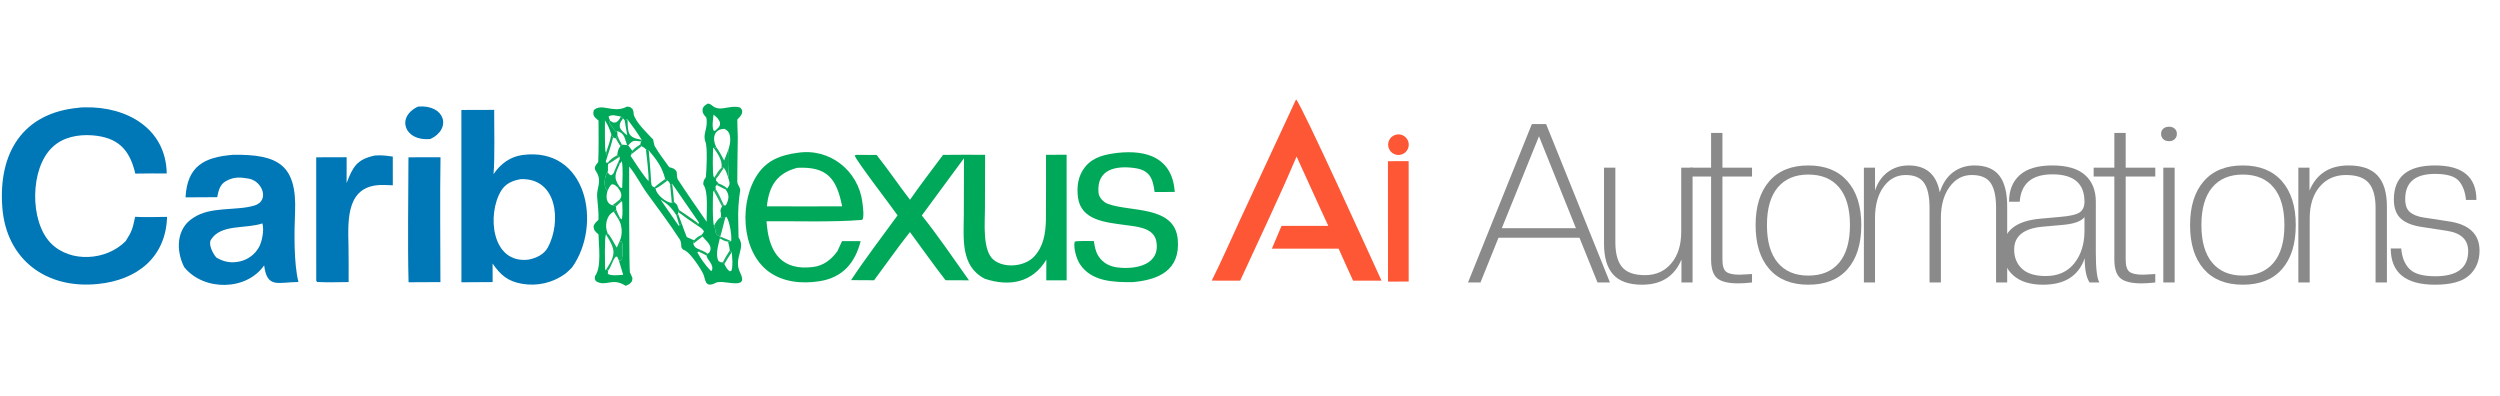
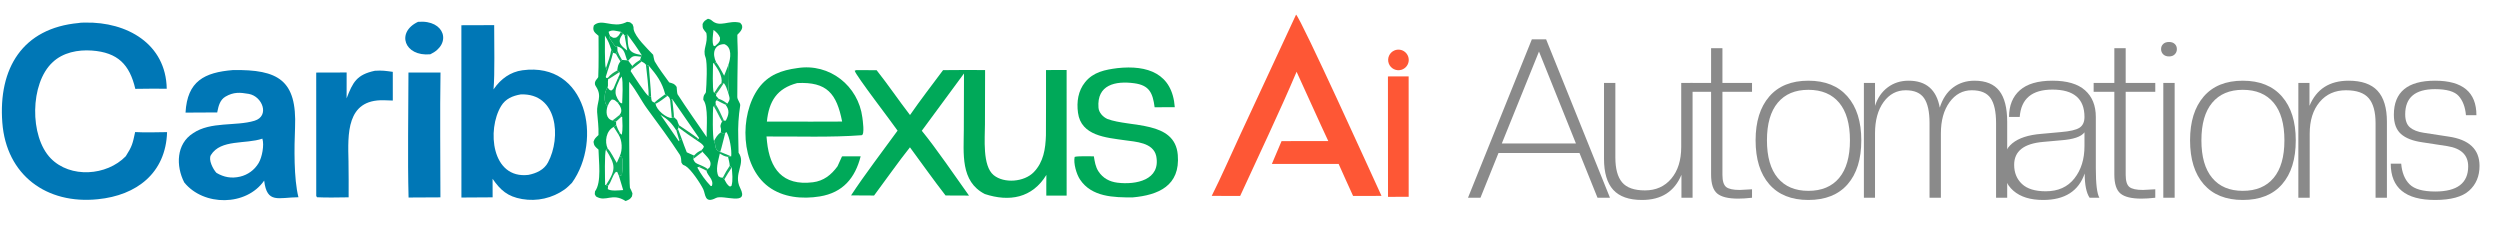
- <svg xmlns="http://www.w3.org/2000/svg" version="1.1" style="display: block;" viewBox="275 820 2655 420" preserveAspectRatio="xMidYMid meet">
+ <svg xmlns="http://www.w3.org/2000/svg" version="1.1" style="display: block;" viewBox="275 910 2655 240" preserveAspectRatio="xMidYMid meet">
  <path transform="translate(0,0)" fill="rgb(0,119,182)" d="M 764.99 936.801 L 799.823 936.692 C 799.744 954.933 800.617 988.513 799.112 1004.99 L 799.639 1004.21 C 806.828 993.819 817.079 986.343 829.831 984.624 C 898.242 975.4 915.06 1058.62 882.423 1104.15 C 880.164 1106.41 877.323 1109.26 874.764 1111.11 C 861.626 1120.47 845.289 1124.16 829.406 1121.38 C 814.027 1118.74 806.461 1111.91 798.122 1099.9 L 798.168 1119.57 L 765.027 1119.78 L 764.99 936.801 z M 836.098 1095.74 C 844.523 1094.12 852.759 1090.39 856.951 1082.56 C 871.224 1055.93 867.107 1008.74 827.999 1010.27 C 819.36 1011.74 811.884 1014.89 807.198 1022.59 C 791.945 1047.65 796.936 1100.31 836.098 1095.74 z" />
  <path transform="translate(0,0)" fill="rgb(0,169,89)" d="M 1026.86 929.907 C 1028.29 930.278 1029.72 930.696 1030.81 931.7 C 1039.55 939.728 1048.89 930.986 1061 934.155 C 1065.93 938.759 1061.79 943.264 1058.05 946.959 C 1058.03 955.801 1058.79 963.612 1058.43 972.881 C 1058.12 986.207 1058.15 999.554 1058.01 1012.88 C 1057.97 1016.13 1061.5 1019.48 1061.08 1022.1 C 1059.32 1033.28 1058.63 1044.4 1059.03 1055.71 C 1059.23 1061.19 1059.23 1066.73 1059.36 1072.22 C 1067.6 1083.63 1053.36 1094.38 1061.09 1109.69 C 1071.02 1129.35 1042.9 1116.3 1035.36 1120.25 C 1023.03 1126.71 1024.42 1116.16 1021.82 1110.87 C 1018.77 1104.69 1009.01 1089.89 1003.02 1086.25 C 1000.18 1084.84 1000.39 1085.64 998.637 1082.59 C 998.547 1080.27 998.325 1076.45 997.08 1074.54 C 986.163 1057.72 974.236 1041.79 962.394 1025.63 C 955.732 1016.55 951.19 1006.68 943.736 997.537 L 943.167 996.852 C 943.055 1008.58 943.107 1107.64 943.974 1109.39 C 944.449 1110.34 944.983 1111.27 945.401 1112.25 L 945.865 1113.37 C 947.126 1116.34 946.653 1114.77 946.146 1118.59 C 944.114 1121.81 942.914 1121.98 939.439 1123.52 C 924.883 1114.14 918.655 1125.15 907.952 1118.62 C 906.167 1115.43 906.63 1117.15 906.911 1113.21 C 914.122 1103.64 910.753 1080.78 910.597 1068.86 C 907.215 1065.95 905.769 1064.87 905.301 1060.62 C 906.339 1057.03 907.903 1056.03 910.587 1053.43 C 910.901 1043.95 909.772 1038.09 909.147 1029.03 C 908.45 1018.93 914.79 1012.72 908.212 1002.31 L 907.665 1001.43 C 904.589 996.563 910.26 993.236 910.335 991.702 C 910.942 979.238 910.672 959.914 910.65 948.037 C 906.238 944.427 903.948 942.587 905.695 936.932 C 914.107 929.233 925.615 940.145 939.194 933.991 L 940.916 933.193 C 945.159 933.873 943.266 933.083 946.747 935.806 C 948.4 939.707 947.596 939.335 947.933 941.105 C 949.515 949.392 962.694 961.83 968.648 968.171 C 968.637 968.159 969.761 974.226 970.288 975.14 C 974.554 982.532 980.691 990.6 985.677 997.5 C 990.138 998.823 991.365 998.943 993.618 1002.31 C 993.706 1003.66 994.07 1009.33 994.563 1010.1 C 1003.81 1024.48 1016.03 1041.76 1025.49 1055.58 C 1025.15 1045.64 1027.59 1023.12 1021.91 1016.03 C 1021.79 1009.82 1024.47 1009.89 1024.68 1007.63 C 1025.34 1000.47 1026.48 976.594 1024.26 970.89 C 1020.78 961.962 1027.22 956.815 1025.14 945.01 C 1021.73 940.679 1021 940.575 1021.14 935.48 C 1022.67 932.131 1023.74 931.839 1026.86 929.907 z M 920.414 1067.86 L 918.551 1069.01 C 916.798 1071.95 917.553 1100.59 917.652 1106.36 L 918.549 1106.55 L 920.772 1107.39 L 920.479 1110.84 C 923.981 1113.24 932.254 1112.11 936.813 1111.85 L 932.372 1097 C 934.31 1096.56 933.698 1096.73 935.457 1095.68 C 936.109 1090.53 936.946 1081.7 935.387 1076.72 L 933.194 1075.83 C 936.301 1069.27 935.843 1059.08 931.9 1052.99 L 933.556 1051.6 L 935.384 1053.09 C 936.527 1047.18 936.028 1040.27 935.782 1034.2 L 934.788 1034.05 L 933.005 1032 C 936.887 1027.68 933.858 1022.68 930.9 1018.94 L 932.892 1018.15 C 934.632 1019.75 933.662 1019.25 935.725 1019.79 C 935.977 1012.75 936.937 997.647 935.292 991.217 L 933.175 994.056 L 931.447 992.533 C 932.856 989.31 933.711 989.053 932.886 986.559 L 930.47 984.826 C 931.294 979.845 931.175 979.22 933.842 975.124 L 935.543 973.629 L 940.954 974.08 L 942.231 974.434 L 946.473 980.098 L 945.597 983.722 L 944.717 985.481 C 946.906 988.949 961.113 1010.88 963.732 1011.92 L 966.467 1012.52 C 966.978 1016.11 966.224 1017.6 970.045 1018.95 L 971.282 1020.29 C 972.005 1026.98 983.06 1035.55 988.387 1035.32 L 990.71 1034.4 C 996.115 1039.17 993.104 1036.73 996.175 1043.1 L 995.401 1045.28 L 995.08 1047.1 L 993.349 1048.73 C 988.393 1040.71 984.384 1036.78 976.468 1031.93 C 982.986 1041.18 989.433 1050.48 995.81 1059.83 L 996.396 1059.79 L 996.315 1058.79 L 999.013 1057.45 C 1000.69 1062.06 1002.45 1067.3 1004.36 1071.76 L 1012.05 1075.19 L 1011.19 1078.85 C 1012.81 1082.78 1013.57 1083.16 1018 1085.02 C 1018.69 1085.31 1019.4 1085.6 1020.1 1085.87 L 1017.03 1087.27 L 1015.52 1087.85 C 1019.35 1095.06 1024.16 1101.7 1029.82 1107.59 L 1031.01 1107.42 C 1033.47 1100.76 1026.14 1096.47 1025.27 1091.35 L 1026.45 1089.48 L 1028.19 1088.37 C 1032.78 1081.37 1025.26 1076.32 1021.06 1071.2 L 1019.85 1069.51 C 1021.55 1067.88 1021.53 1068.01 1022.54 1065.9 C 1021.59 1062.99 1017.75 1060.99 1015 1059.11 L 1016.14 1057.03 L 1017.2 1057.58 L 1017.4 1056.54 L 988.88 1015.18 L 986.729 1016.47 C 985.919 1013.58 986.152 1013.6 983.856 1011.75 L 981.416 1010.09 C 978.272 997.58 972.436 989.622 963.984 979.739 L 960.995 978.763 C 959.27 976.638 958.937 976.816 956.396 975.323 L 954.844 973.487 L 955.852 970.217 L 956.424 968.47 C 953.238 962.919 945.191 951.683 941.419 946.757 C 940.961 946.783 938.891 947.508 938.367 947.677 L 936.704 945.73 L 934.361 943.792 C 928.721 942.834 925.382 941.266 921.301 943.754 C 921.919 946.012 921.981 946.066 922.908 948.192 L 922.004 950.127 C 924.08 953.193 926.461 956.96 928.849 959.709 L 930.486 959.236 C 930.638 960.889 930.825 962.189 930.782 963.845 L 929.096 967.065 L 926.076 965.993 C 925.277 964.975 924.774 963.783 924.16 962.596 C 921.815 955.893 921.435 954.3 917.445 947.821 C 917.449 952.993 917.09 978.243 918.227 981.696 L 918.682 981.95 L 920.054 986.113 L 918.301 991.701 L 919.029 992.913 L 920.546 992.618 L 920.876 994.171 C 920.165 997.609 921.207 1000.03 920.258 1002.91 C 916.73 1006.75 915.466 1019.52 920.226 1022.65 C 918.432 1028.33 918.295 1035.93 925.33 1037.99 L 929.227 1039.2 L 929.412 1042.65 C 928.795 1043.17 927.38 1044.44 926.759 1044.81 C 918.683 1048.8 916.86 1060.47 920.414 1067.86 z M 1035.53 976.069 L 1033.16 977.344 L 1032.29 976.893 C 1032.18 982.507 1031.35 1004.93 1033.08 1008.13 L 1033.52 1008.45 L 1035.73 1009.6 L 1035.38 1011.72 L 1038.21 1014.88 L 1036.11 1016.44 C 1034.33 1018.79 1034.91 1017.43 1035.16 1020.93 L 1033.29 1023.29 L 1032.42 1022.97 C 1031.93 1028.56 1031.54 1055.87 1033.29 1059.7 C 1035.68 1064.3 1033.06 1068.83 1039.87 1071.32 L 1040.78 1071.63 L 1039.41 1073.22 C 1037.75 1080.84 1034.5 1090.69 1038.13 1097.31 C 1040.9 1098.76 1039.75 1098.6 1042.65 1098.58 L 1044.28 1100.43 C 1046.09 1103.73 1047.03 1106.35 1050.26 1108.17 L 1051.85 1107.36 C 1053.6 1101.5 1052.58 1094.16 1052.15 1087.87 L 1049.97 1086.08 C 1049.92 1083.37 1048.84 1079.43 1048.21 1076.63 L 1051.52 1076.07 C 1052.32 1069.83 1049.9 1054.92 1046.37 1050.11 L 1045.22 1051.22 C 1042.67 1051.6 1042.76 1051.78 1040.48 1050.69 C 1041.77 1043.52 1038.13 1046.37 1041.78 1039.09 L 1043.54 1037.52 L 1044.39 1038.23 L 1045.84 1038.04 C 1049.07 1031.7 1050.04 1027.04 1045.57 1021.22 L 1047.52 1020 C 1050.99 1014.94 1049.88 1014.33 1048.3 1008.35 C 1049.02 1005.43 1049.79 980.991 1048.53 978.876 C 1051.02 972.099 1052.7 960.023 1044.22 956.859 C 1032.86 957.065 1031.26 967.386 1035.53 976.069 z M 1032.77 941.775 C 1032.22 946.431 1030.96 954.447 1032.75 958.553 L 1034.24 959.028 L 1037.84 955.723 C 1040.03 952.419 1039.37 954.21 1039.66 950.065 C 1038.27 946.426 1035.95 944.153 1032.77 941.775 z" />
  <path transform="translate(0,0)" fill="rgb(0,169,89)" fill-opacity="0.98" d="M 922.908 948.192 C 926.857 950.434 925.39 950.341 929.297 949.93 C 932.386 947.867 932.596 946.992 934.361 943.792 L 936.704 945.73 C 929.882 954.413 933.572 957.902 941.104 963.647 L 938.367 947.677 C 938.891 947.508 940.961 946.783 941.419 946.757 C 941.939 960.827 941.17 966.117 956.424 968.47 L 955.852 970.217 C 948.107 969.498 947.327 968.278 942.231 974.434 L 940.954 974.08 C 938.473 967.847 938.728 961.348 930.486 959.236 L 928.849 959.709 C 926.461 956.96 924.08 953.193 922.004 950.127 L 922.908 948.192 z" />
  <path transform="translate(0,0)" fill="rgb(0,169,89)" fill-opacity="0.945" d="M 920.414 1067.86 C 923.352 1070.36 927.475 1079.03 930.007 1082.98 L 933.194 1075.83 L 935.387 1076.72 C 936.946 1081.7 936.109 1090.53 935.457 1095.68 C 933.698 1096.73 934.31 1096.56 932.372 1097 L 930.508 1092.62 L 929.058 1092.52 C 924.855 1097.12 924.813 1102.29 920.772 1107.39 L 918.549 1106.55 C 929.696 1089.61 928.606 1085.22 918.551 1069.01 L 920.414 1067.86 z" />
  <path transform="translate(0,0)" fill="rgb(0,169,89)" fill-opacity="0.969" d="M 931.447 992.533 L 933.175 994.056 C 928.801 1004.01 925.87 1008.27 932.892 1018.15 L 930.9 1018.94 C 927.509 1016.18 928.532 1016.19 924.801 1015.66 C 922.19 1017.87 921.69 1019.58 920.226 1022.65 C 915.466 1019.52 916.73 1006.75 920.258 1002.91 C 921.811 1005.01 921.677 1005.26 924.025 1006.22 C 926.37 1004.69 926.388 1004.45 927.489 1001.83 L 931.447 992.533 z" />
  <path transform="translate(0,0)" fill="rgb(0,169,89)" fill-opacity="0.957" d="M 1035.53 976.069 C 1038.6 980.114 1041.54 985.876 1044.06 990.407 L 1048.53 978.876 C 1049.79 980.991 1049.02 1005.43 1048.3 1008.35 C 1046.89 1004.33 1046.23 1001.57 1043.71 998.153 L 1041.24 998.246 C 1042.52 990.729 1037.24 983.181 1033.16 977.344 L 1035.53 976.069 z" />
  <path transform="translate(0,0)" fill="rgb(0,169,89)" fill-opacity="0.957" d="M 1040.48 1050.69 C 1042.76 1051.78 1042.67 1051.6 1045.22 1051.22 C 1043.69 1056.54 1041.41 1067.06 1039.87 1071.32 C 1033.06 1068.83 1035.68 1064.3 1033.29 1059.7 C 1035.24 1056.09 1037.03 1052.82 1040.48 1050.69 z" />
  <path transform="translate(0,0)" fill="rgb(0,0,0)" fill-opacity="0.012" d="M 976.468 1031.93 C 984.384 1036.78 988.393 1040.71 993.349 1048.73 L 996.315 1058.79 L 996.396 1059.79 L 995.81 1059.83 C 989.433 1050.48 982.986 1041.18 976.468 1031.93 z" />
  <path transform="translate(0,0)" fill="rgb(0,169,89)" fill-opacity="0.965" d="M 960.995 978.763 L 963.984 979.739 C 964.707 990.347 966.026 1002.09 966.467 1012.52 L 963.732 1011.92 C 964.313 1007.14 961.624 984.102 960.995 978.763 z" />
  <path transform="translate(0,0)" fill="rgb(0,162,76)" fill-opacity="0.933" d="M 996.175 1043.1 C 1001.96 1047.07 1010.87 1052.8 1016.14 1057.03 L 1015 1059.11 C 1008.01 1054.44 1002.08 1050.36 995.401 1045.28 L 996.175 1043.1 z" />
  <path transform="translate(0,0)" fill="rgb(0,169,89)" fill-opacity="0.886" d="M 1035.16 1020.93 C 1038.51 1026.12 1040.95 1031.89 1043.54 1037.52 L 1041.78 1039.09 C 1038.8 1033.94 1036.64 1028.81 1033.29 1023.29 L 1035.16 1020.93 z" />
  <path transform="translate(0,0)" fill="rgb(0,169,89)" fill-opacity="0.965" d="M 924.16 962.596 C 924.774 963.783 925.277 964.975 926.076 965.993 C 924.356 973.046 922.309 979.207 920.054 986.113 L 918.682 981.95 C 920.857 975.49 923.213 969.341 924.16 962.596 z" />
  <path transform="translate(0,0)" fill="rgb(0,169,89)" fill-opacity="0.961" d="M 986.729 1016.47 L 988.88 1015.18 C 989.258 1018.9 990.824 1031.46 990.71 1034.4 L 988.387 1035.32 C 988.208 1030.2 987.086 1022.31 986.729 1016.47 z" />
  <path transform="translate(0,0)" fill="rgb(0,169,89)" fill-opacity="0.949" d="M 970.045 1018.95 C 973.031 1016.07 977.964 1012.65 981.416 1010.09 L 983.856 1011.75 C 980.151 1014.52 975.344 1018.31 971.282 1020.29 L 970.045 1018.95 z" />
  <path transform="translate(0,0)" fill="rgb(0,169,89)" fill-opacity="0.929" d="M 1049.97 1086.08 L 1052.15 1087.87 C 1049.01 1092.47 1047.04 1095.55 1044.28 1100.43 L 1042.65 1098.58 C 1045.23 1093.47 1046.89 1090.79 1049.97 1086.08 z" />
  <path transform="translate(0,0)" fill="rgb(0,162,76)" fill-opacity="0.906" d="M 930.47 984.826 L 932.886 986.559 C 930.457 988.129 923.087 993.139 920.876 994.171 L 920.546 992.618 C 923.493 988.983 926.458 987.059 930.47 984.826 z" />
  <path transform="translate(0,0)" fill="rgb(0,169,89)" fill-opacity="0.949" d="M 954.844 973.487 L 956.396 975.323 L 945.597 983.722 L 946.473 980.098 C 949.767 976.698 950.805 976.135 954.844 973.487 z" />
  <path transform="translate(0,0)" fill="rgb(0,162,76)" fill-opacity="0.871" d="M 1041.24 998.246 L 1043.71 998.153 C 1041.7 1001.17 1037.99 1007.16 1035.73 1009.6 L 1033.52 1008.45 C 1036.64 1004.57 1037.23 1001.69 1041.24 998.246 z" />
  <path transform="translate(0,0)" fill="rgb(0,169,89)" fill-opacity="0.949" d="M 1019.85 1069.51 L 1021.06 1071.2 L 1011.19 1078.85 L 1012.05 1075.19 C 1015.44 1071.85 1015.66 1071.66 1019.85 1069.51 z" />
  <path transform="translate(0,0)" fill="rgb(0,169,89)" fill-opacity="0.945" d="M 1038.21 1014.88 C 1042.58 1016.47 1043.58 1017.34 1047.52 1020 L 1045.57 1021.22 C 1043.45 1020.37 1038.38 1017.59 1036.11 1016.44 L 1038.21 1014.88 z" />
  <path transform="translate(0,0)" fill="rgb(0,169,89)" fill-opacity="0.965" d="M 995.08 1047.1 L 999.013 1057.45 L 996.315 1058.79 L 993.349 1048.73 L 995.08 1047.1 z" />
  <path transform="translate(0,0)" fill="rgb(0,169,89)" fill-opacity="0.953" d="M 926.759 1044.81 C 927.38 1044.44 928.795 1043.17 929.412 1042.65 C 930.867 1046.68 931.455 1047.84 933.556 1051.6 L 931.9 1052.99 L 926.759 1044.81 z" />
  <path transform="translate(0,0)" fill="rgb(0,169,89)" fill-opacity="0.922" d="M 933.005 1032 L 934.788 1034.05 L 929.227 1039.2 L 925.33 1037.99 C 927.557 1036.57 930.835 1033.75 933.005 1032 z" />
  <path transform="translate(0,0)" fill="rgb(0,169,89)" fill-opacity="0.945" d="M 1040.78 1071.63 L 1051.52 1076.07 L 1048.21 1076.63 C 1044.42 1076.18 1042.76 1074.99 1039.41 1073.22 L 1040.78 1071.63 z" />
  <path transform="translate(0,0)" fill="rgb(0,169,89)" fill-opacity="0.941" d="M 929.096 967.065 L 930.782 963.845 C 932.351 968.219 933.157 969.605 935.543 973.629 L 933.842 975.124 C 931.9 972.368 930.687 970.003 929.096 967.065 z" />
  <path transform="translate(0,0)" fill="rgb(0,162,76)" fill-opacity="0.929" d="M 1020.1 1085.87 C 1022.85 1087.22 1024.05 1087.58 1026.45 1089.48 L 1025.27 1091.35 C 1023.13 1089.99 1019.45 1088.41 1017.03 1087.27 L 1020.1 1085.87 z" />
  <path transform="translate(0,0)" fill="rgb(0,119,182)" d="M 358.675 934.424 C 360.738 933.979 363.4 934.033 365.562 933.989 C 409.753 933.094 451.245 956.494 452.082 1004.22 C 440.953 1004.12 429.822 1004.17 418.693 1004.36 C 412.619 978.471 400.101 965.675 372.582 963.693 C 357.878 962.635 341.809 965.68 330.816 976.187 C 306.785 998.411 306.258 1054.95 328.88 1078.17 C 349.664 1099.5 388.286 1096.82 408.553 1075.94 C 415.355 1065.31 415.865 1062.57 418.52 1050.25 C 429.041 1050.88 441.733 1050.43 452.424 1050.31 C 451.111 1093.79 420.046 1117.52 378.91 1121.58 C 324.552 1127.21 281.68 1096.09 277.46 1040.15 C 273.122 982.651 298.897 939.822 358.675 934.424 z" />
  <path transform="translate(0,0)" fill="rgb(0,169,89)" d="M 1276.55 984.487 C 1291.13 984.197 1306.53 984.424 1321.17 984.397 L 1321.02 1042.18 C 1321 1056.77 1318.16 1086.18 1330.3 1096.03 C 1341.4 1105.04 1362.68 1103.33 1372.85 1092.85 C 1383.26 1082.11 1385.31 1068.12 1385.78 1053.73 C 1386.02 1030.69 1385.79 1007.45 1385.87 984.39 L 1407.75 984.331 L 1407.77 1117.73 L 1386.18 1117.71 C 1386.07 1110.52 1386.22 1102.99 1386.26 1095.76 C 1371.23 1120.47 1346.74 1124.59 1320.9 1116.06 C 1294.65 1102.69 1298.52 1072.76 1298.57 1047.78 L 1298.76 988.034 L 1253.94 1048.87 C 1268.67 1066.71 1290 1098.02 1304.08 1117.71 L 1279.2 1117.6 C 1266.74 1101.61 1253.5 1082.9 1241.36 1066.45 C 1229.13 1081.76 1215.21 1101.7 1203.27 1117.64 L 1178.83 1117.5 C 1193 1095.83 1212.75 1070.07 1228.22 1048.73 C 1222.4 1040.15 1183.77 990.082 1182.67 985.099 L 1184.36 984.475 C 1191.5 984.412 1198.8 984.516 1205.96 984.542 C 1217.91 999.588 1229.47 1016.66 1241.43 1032.16 C 1252.12 1016.7 1265.24 999.628 1276.55 984.487 z" />
  <path transform="translate(0,0)" fill="rgb(0,119,182)" d="M 522.423 984.406 C 570.484 983.666 590.425 995.035 588.344 1045.4 C 587.478 1066.36 586.924 1099.72 591.949 1119.47 C 570.692 1119.6 558.469 1126.76 555.552 1101.79 C 536.512 1129.2 491.256 1129.14 470.68 1103.77 C 461.706 1086.35 462.062 1062.8 480.093 1051.44 C 498.72 1038.78 525.55 1044.26 545.289 1038.24 C 561.668 1033.25 553.737 1012.24 539.142 1009.7 C 529.69 1008.06 523.075 1007.61 514.409 1012.64 C 508.701 1015.96 507.041 1022.55 505.963 1028 L 505.695 1029.41 C 494.474 1029.39 483.252 1029.45 472.032 1029.59 C 473.871 996.14 492.032 986.903 522.423 984.406 z M 504.862 1093.57 C 512.792 1098.28 520.875 1099.73 529.998 1097.58 C 538.281 1095.64 545.406 1090.39 549.71 1083.05 C 553.317 1077 555.785 1064.07 553.642 1057.24 C 535.922 1063.33 509.476 1057.64 498.995 1074.64 C 496.003 1079.5 501.193 1089.69 504.862 1093.57 z" />
  <path transform="translate(0,0)" fill="rgb(254,87,53)" d="M 1651.43 925.518 C 1657.29 931.09 1732.43 1096.89 1742.17 1118.04 L 1711.97 1118.07 C 1706.77 1106.86 1701.72 1095.38 1696.64 1084.1 L 1625.74 1084.07 L 1636.02 1059.85 L 1685.65 1059.84 C 1680.65 1049.32 1675.8 1038.42 1670.93 1027.81 L 1651.98 986.225 C 1633.91 1028.88 1611.52 1075.56 1592.05 1118.1 L 1561.85 1118.02 C 1571.9 1098.14 1582.6 1073.57 1592.16 1053 L 1651.43 925.518 z" />
  <path transform="translate(0,0)" fill="rgb(0,169,89)" d="M 1121.7 982.319 C 1156.24 976.766 1186.57 1001.4 1190.82 1034.7 C 1191.12 1037.08 1193.57 1053.33 1190.02 1053.6 C 1157.52 1056.07 1122.19 1054.75 1089.02 1054.95 C 1089.19 1056.88 1089.38 1058.81 1089.59 1060.74 C 1092.63 1088.88 1105.82 1107.65 1138.34 1103.57 C 1149.66 1102.15 1157.76 1095.8 1164.41 1086.66 L 1169.23 1076.06 L 1189.01 1076.05 C 1183.15 1099 1170.21 1114.6 1145.6 1118.61 C 1127.09 1121.62 1106.5 1119.79 1091.06 1108.24 C 1061.3 1085.99 1059.91 1032.19 1080.62 1003.62 C 1090.87 989.535 1105.11 984.544 1121.7 982.319 z M 1089.43 1039.14 L 1137.5 1039.18 L 1169.35 1039.09 C 1163.5 1009.41 1153.33 996.659 1121.65 998.216 C 1100.1 1003.89 1091.61 1017.48 1089.43 1039.14 z" />
  <path transform="translate(0,0)" fill="rgb(0,169,89)" d="M 1461.74 982.35 C 1493.51 978.917 1520 987.807 1522.62 1023.85 L 1501.21 1023.9 C 1499.23 1008.72 1495.65 1000.56 1479.52 998.405 C 1459.6 995.746 1439.64 999.924 1441.6 1024.45 C 1442.02 1029.72 1446.47 1034.3 1451.06 1036.35 C 1475.29 1045.5 1522.75 1037.8 1525.81 1074.5 C 1528.55 1107.39 1505.03 1117.22 1477.88 1119.64 C 1457.95 1119.71 1434.37 1119.34 1421.94 1100.6 C 1418.22 1094.98 1414.83 1083.39 1416.28 1076.63 C 1419.31 1075.58 1432.6 1076 1436.67 1076.02 C 1437.63 1081.69 1438.36 1087.08 1441.51 1091.94 C 1446.25 1099.25 1453.35 1103 1461.81 1104.03 C 1481.21 1106.4 1507.99 1101.36 1502.89 1075.61 C 1499.53 1061.24 1481.23 1060.63 1469.26 1058.9 C 1449.83 1056.1 1423.08 1054.33 1419.82 1029.69 C 1418.29 1018.15 1419.89 1006.57 1427.39 997.27 C 1436.15 986.398 1448.73 984.014 1461.74 982.35 z" />
  <path transform="translate(0,0)" fill="rgb(0,119,182)" d="M 673.07 985.161 C 680.977 984.657 684.218 985.205 692.144 986.302 L 692.157 1016.78 L 682.673 1016.46 C 642.456 1015.43 644.442 1052.7 645.11 1081.38 C 645.403 1093.94 645.197 1106.96 645.246 1119.56 C 634.508 1119.65 622.268 1120.03 611.658 1119.48 L 610.851 1118.08 L 610.819 987.07 L 643.133 986.974 L 643.101 1014.45 C 649.757 997.056 653.952 989.288 673.07 985.161 z" />
  <path transform="translate(0,0)" fill="rgb(0,119,182)" d="M 708.788 987.065 L 742.823 987.001 C 742.135 1030.56 742.703 1075.9 742.728 1119.59 L 708.9 1119.77 C 707.785 1077 708.75 1030.11 708.788 987.065 z" />
  <path transform="translate(0,0)" fill="rgb(254,87,53)" d="M 1748.99 991.176 L 1770.98 991.111 L 1771.02 1118.98 L 1749.07 1119.07 L 1748.99 991.176 z" />
  <path transform="translate(0,0)" fill="rgb(0,119,182)" d="M 718.971 933.194 C 747.545 930.747 755.185 956.755 732.014 967.65 C 704.315 970.283 695.402 944.202 718.971 933.194 z" />
  <path transform="translate(0,0)" fill="rgb(254,87,53)" d="M 1756 963.524 C 1759.71 962.004 1763.95 962.634 1767.05 965.165 C 1770.16 967.697 1771.64 971.724 1770.9 975.663 C 1770.16 979.601 1767.32 982.82 1763.51 984.052 C 1757.92 985.859 1751.89 982.922 1749.87 977.402 C 1747.86 971.883 1750.56 965.754 1756 963.524 z" />
  <path transform="translate(1830,1120) scale(0.236318,-0.236318)" fill="rgb(138,138,138)" d="M655 0 368 712H304L17 0H73L154 201H518L599 0ZM502 244H169L336 657Z" />
  <path transform="translate(1964.985,1120) scale(0.236318,-0.236318)" fill="rgb(138,138,138)" d="M228 -10C314.667 -10 373.667 27.667 405.0 103.0V0.0H455.0V516.0H404.0V228.0C404.0 168.667 389.167 121.333 359.5 86.0C329.833 50.667 290.333 33.0 241.0 33.0C193.0 33.0 158.833 45.0 138.5 69.0C118.167 93.0 108.0 130.333 108.0 181.0V516.0H57.0V175.0C57.0 112.333 70.833 65.833 98.5 35.5C126.167 5.167 169.333 -10.0 228.0 -10.0Z" />
  <path transform="translate(2067.831,1120) scale(0.236318,-0.236318)" fill="rgb(138,138,138)" d="M225 -4C242.333 -4 263.0 -2.667 287.0 0.0V38.0L232.0 35.0C202.0 35.0 181.5 39.5 170.5 48.5C159.5 57.5 154.0 75.667 154.0 103.0V476.0H287.0V516.0H154.0V672.0H103.0V516.0H10.0V476.0H103.0V104.0C103.0 62.667 112.167 34.333 130.5 19.0C148.833 3.667 180.333 -4.0 225.0 -4.0Z" />
  <path transform="translate(2130.703,1120) scale(0.236318,-0.236318)" fill="rgb(138,138,138)" d="M274 -10C350.667 -10 409.5 13.5 450.5 60.5C491.5 107.5 512.0 173.333 512.0 258.0C512.0 342.0 491.333 407.667 450.0 455.0C408.667 502.333 350.0 526.0 274.0 526.0C198.0 526.0 139.5 502.333 98.5 455.0C57.5 407.667 37.0 342.0 37.0 258.0C37.0 173.333 57.5 107.5 98.5 60.5C139.5 13.5 198.0 -10.0 274.0 -10.0ZM274.0 31.0C214.667 31.0 168.833 50.333 136.5 89.0C104.167 127.667 88.0 184.0 88.0 258.0C88.0 332.0 104.167 388.333 136.5 427.0C168.833 465.667 214.667 485.0 274.0 485.0C334.0 485.0 380.167 465.667 412.5 427.0C444.833 388.333 461.0 332.0 461.0 258.0C461.0 184.0 444.833 127.667 412.5 89.0C380.167 50.333 334.0 31.0 274.0 31.0Z" />
  <path transform="translate(2240.981,1120) scale(0.236318,-0.236318)" fill="rgb(138,138,138)" d="M701 0V341C701 403.667 689.167 450.167 665.5 480.5C641.833 510.833 604.667 526.0 554.0 526.0C517.333 526.0 485.333 515.833 458.0 495.5C430.667 475.167 410.667 445.0 398.0 405.0C383.333 485.667 336.667 526.0 258.0 526.0C222.0 526.0 190.667 516.0 164.0 496.0C137.333 476.0 118.333 448.333 107.0 413.0V516.0H57.0V0.0H107.0V289.0C107.0 347.667 119.833 394.667 145.5 430.0C171.167 465.333 204.333 483.0 245.0 483.0C283.667 483.0 311.167 471.167 327.5 447.5C343.833 423.833 352.0 386.667 352.0 336.0V0.0H403.0V289.0C403.0 347.0 416.0 393.833 442.0 429.5C468.0 465.167 501.333 483.0 542.0 483.0C582.0 483.0 610.167 471.167 626.5 447.5C642.833 423.833 651.0 386.667 651.0 336.0V0.0Z" />
  <path transform="translate(2393.241,1120) scale(0.236318,-0.236318)" fill="rgb(138,138,138)" d="M218 -10C315.333 -10 377.667 29.667 405.0 109.0C405.0 58.333 412.333 22.0 427.0 0.0H471.0C460.333 18.0 455.0 62.0 455.0 132.0V363.0C455.0 414.333 438.833 454.333 406.5 483.0C374.167 511.667 325.333 526.0 260.0 526.0C194.667 526.0 145.833 511.667 113.5 483.0C81.167 454.333 65.0 414.333 65.0 363.0H113.0C119.0 445.0 168.0 486.0 260.0 486.0C356.0 486.0 404.0 445.0 404.0 363.0C404.0 340.333 396.5 324.167 381.5 314.5C366.5 304.833 338.333 298.333 297.0 295.0L209.0 287.0C94.333 277.667 37.0 230.667 37.0 146.0C37.0 97.333 52.833 59.167 84.5 31.5C116.167 3.833 160.667 -10.0 218.0 -10.0ZM230.0 29.0C182.0 29.0 146.333 40.0 123.0 62.0C99.667 84.0 88.0 112.667 88.0 148.0C88.0 209.333 131.667 243.667 219.0 251.0L297.0 258.0C353.667 262.0 389.333 274.0 404.0 294.0V232.0C404.0 173.333 388.833 124.833 358.5 86.5C328.167 48.167 285.333 29.0 230.0 29.0Z" />
  <path transform="translate(2496.087,1120) scale(0.236318,-0.236318)" fill="rgb(138,138,138)" d="M225 -4C242.333 -4 263.0 -2.667 287.0 0.0V38.0L232.0 35.0C202.0 35.0 181.5 39.5 170.5 48.5C159.5 57.5 154.0 75.667 154.0 103.0V476.0H287.0V516.0H154.0V672.0H103.0V516.0H10.0V476.0H103.0V104.0C103.0 62.667 112.167 34.333 130.5 19.0C148.833 3.667 180.333 -4.0 225.0 -4.0Z" />
  <path transform="translate(2558.96,1120) scale(0.236318,-0.236318)" fill="rgb(138,138,138)" d="M108 0V516H57V0ZM83 635C93.667 635 102.167 638.167 108.5 644.5C114.833 650.833 118.0 658.667 118.0 668.0C118.0 677.333 114.833 685.0 108.5 691.0C102.167 697.0 93.667 700.0 83.0 700.0C71.667 700.0 62.833 697.0 56.5 691.0C50.167 685.0 47.0 677.333 47.0 668.0C47.0 658.667 50.167 650.833 56.5 644.5C62.833 638.167 71.667 635.0 83.0 635.0Z" />
  <path transform="translate(2592.103,1120) scale(0.236318,-0.236318)" fill="rgb(138,138,138)" d="M274 -10C350.667 -10 409.5 13.5 450.5 60.5C491.5 107.5 512.0 173.333 512.0 258.0C512.0 342.0 491.333 407.667 450.0 455.0C408.667 502.333 350.0 526.0 274.0 526.0C198.0 526.0 139.5 502.333 98.5 455.0C57.5 407.667 37.0 342.0 37.0 258.0C37.0 173.333 57.5 107.5 98.5 60.5C139.5 13.5 198.0 -10.0 274.0 -10.0ZM274.0 31.0C214.667 31.0 168.833 50.333 136.5 89.0C104.167 127.667 88.0 184.0 88.0 258.0C88.0 332.0 104.167 388.333 136.5 427.0C168.833 465.667 214.667 485.0 274.0 485.0C334.0 485.0 380.167 465.667 412.5 427.0C444.833 388.333 461.0 332.0 461.0 258.0C461.0 184.0 444.833 127.667 412.5 89.0C380.167 50.333 334.0 31.0 274.0 31.0Z" />
  <path transform="translate(2702.381,1120) scale(0.236318,-0.236318)" fill="rgb(138,138,138)" d="M455 0V341C455 403.667 441 450.167 413 480.5C385 510.833 341.667 526.0 283.0 526.0C197.0 526.0 138.333 488.333 107.0 413.0V516.0H57.0V0.0H108.0V288.0C108.0 347.333 122.833 394.667 152.5 430.0C182.167 465.333 221.667 483.0 271.0 483.0C319.0 483.0 353.167 471.0 373.5 447.0C393.833 423.0 404.0 385.667 404.0 335.0V0.0Z" />
  <path transform="translate(2805.227,1120) scale(0.236318,-0.236318)" fill="rgb(138,138,138)" d="M236 -10C307.333 -10 358.5 4 389.5 32C420.5 60 436.0 97 436.0 143C436.0 217.667 389.333 261.667 296.0 275.0L185.0 292.0C158.333 296.0 137.833 304.0 123.5 316.0C109.167 328.0 102.0 347.667 102.0 375.0C102.0 450.333 146.667 488.0 236.0 488.0C288.667 488.0 324.167 477.667 342.5 457.0C360.833 436.333 371.667 407.667 375.0 371.0H422.0C422.0 474.333 360.0 526.0 236.0 526.0C112.667 526.0 51.0 475.0 51.0 373.0C51.0 334.333 61.667 305.5 83.0 286.5C104.333 267.5 136.667 255.0 180.0 249.0L291.0 232.0C353.667 222.0 385.0 191.667 385.0 141.0C385.0 65.667 335.667 28.0 237.0 28.0C181.667 28.0 143.167 38.833 121.5 60.5C99.833 82.167 87.333 113.0 84.0 153.0H37.0C37.0 44.333 103.333 -10.0 236.0 -10.0Z" />
</svg>
